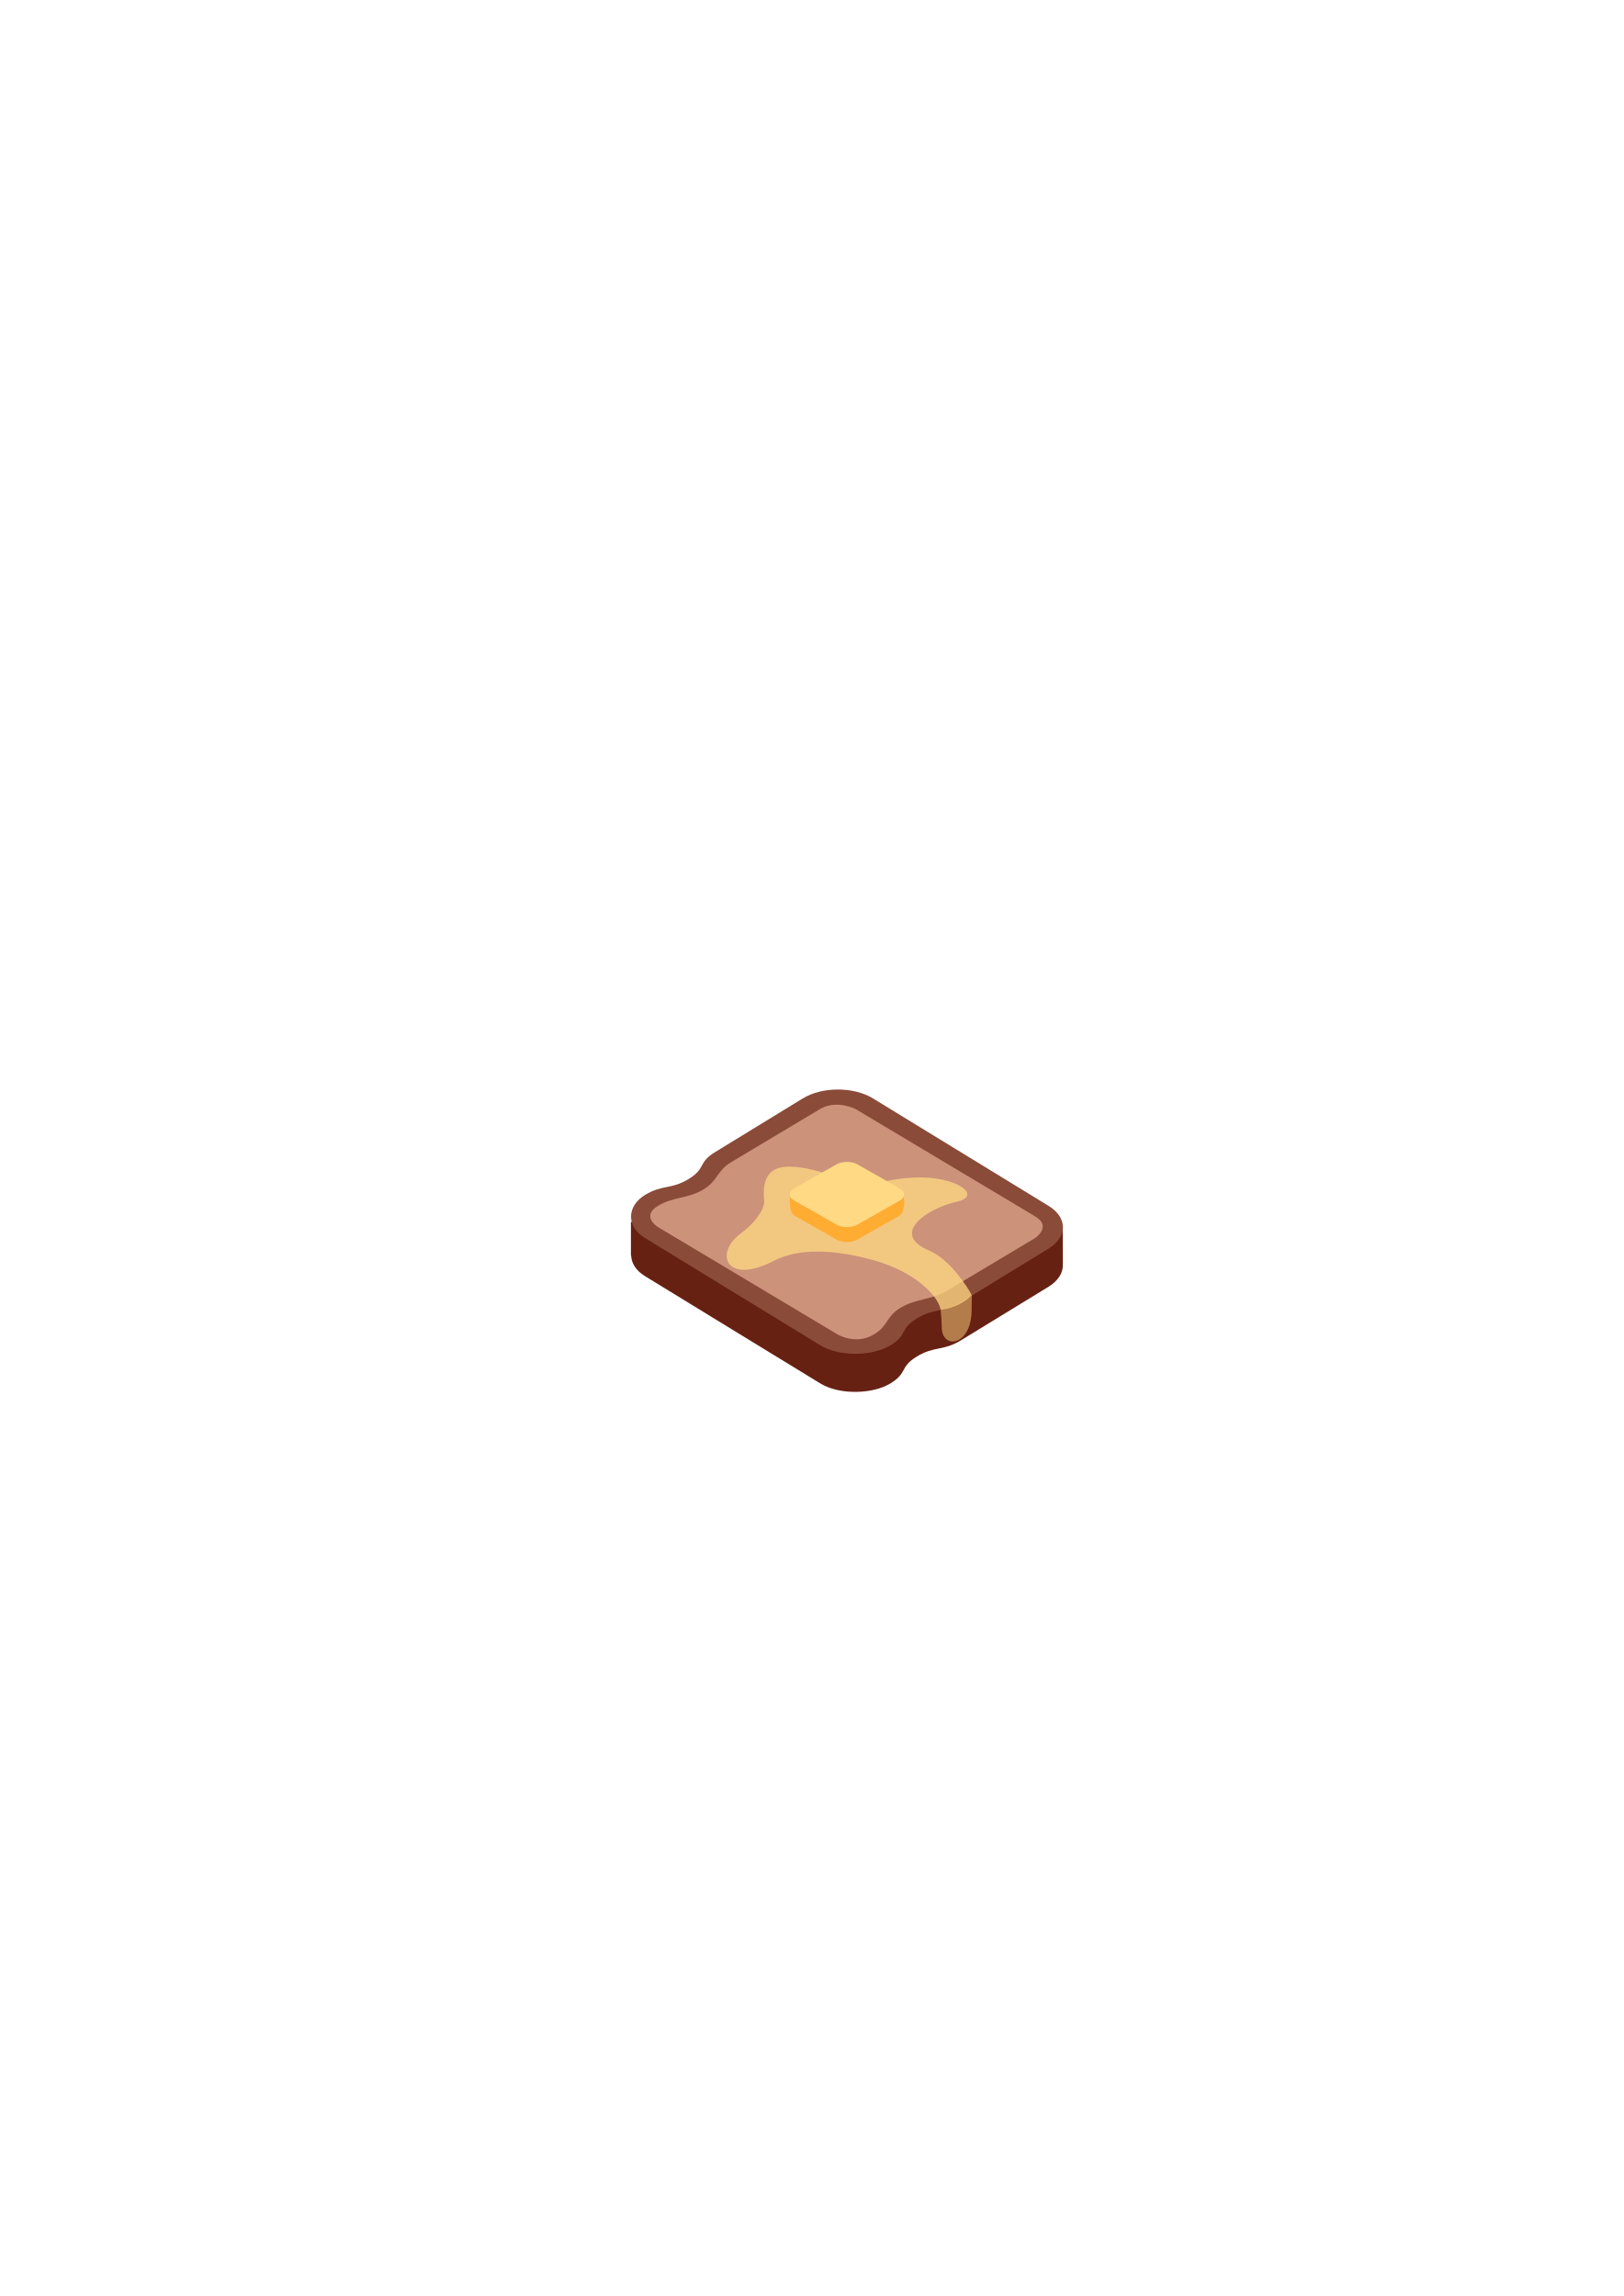
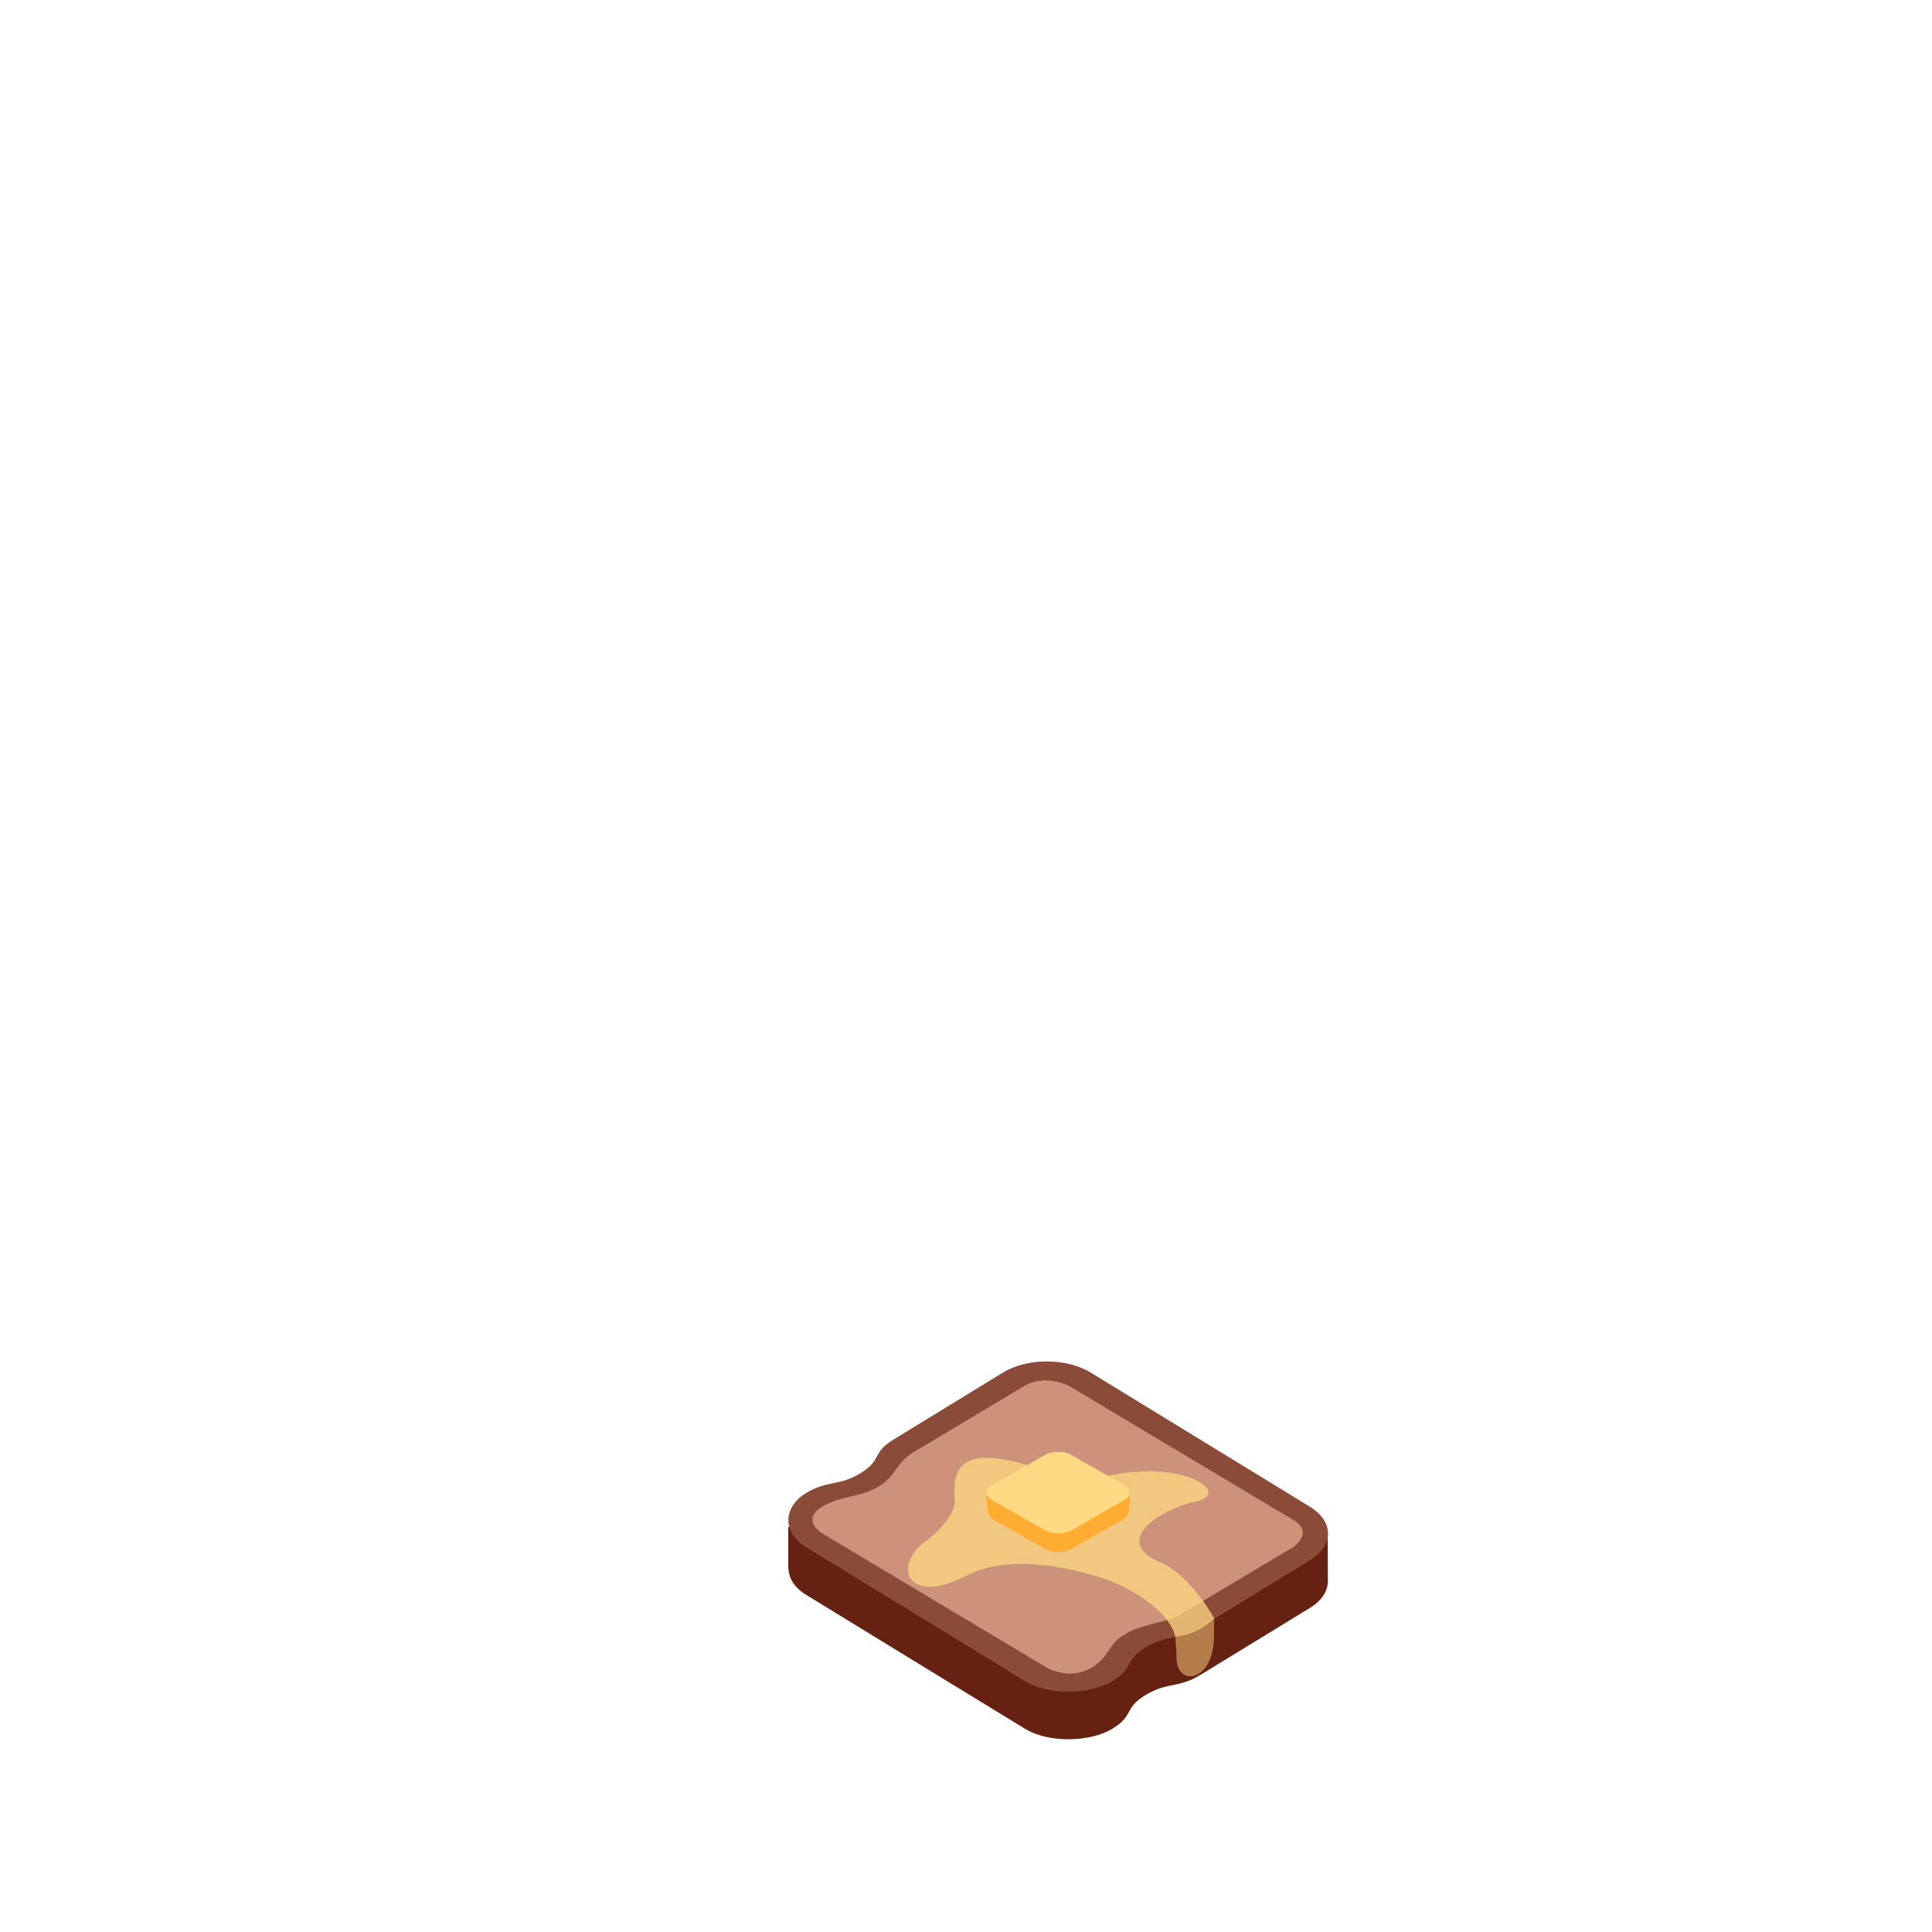
- <svg xmlns="http://www.w3.org/2000/svg" width="210mm" height="297mm" viewBox="0 0 210 297" version="1.1" id="svg8">
-   <defs id="defs2">
-     <clipPath clipPathUnits="userSpaceOnUse" id="clipPath1002">
-       <path fill="#ffac33" d="m 142.959,151.062 -3.655,-2.237 c -0.404,-0.247 -1.058,-0.247 -1.462,0 l -1.828,1.119 c -0.365,0.224 -0.183,0.335 -0.548,0.559 -0.365,0.224 -0.548,0.112 -0.914,0.335 -0.366,0.224 -0.404,0.647 0,0.895 l 3.655,2.237 c 0.404,0.247 1.097,0.224 1.462,0 0.366,-0.224 0.183,-0.335 0.548,-0.559 0.365,-0.223 0.548,-0.112 0.914,-0.335 0.366,-0.224 1.828,-1.119 1.828,-1.119 0.404,-0.247 0.404,-0.648 2.6e-4,-0.895 z" id="path1004" style="fill:#cc927a;fill-opacity:1;stroke-width:0.265" />
-     </clipPath>
-     <clipPath id="clipPath3083" clipPathUnits="userSpaceOnUse">
-       <g transform="translate(-0.009692)" id="g3097">
-         <ellipse transform="matrix(0.9945219,-0.1045285,-0.1045285,-0.9945219,0,0)" ry="1.086" rx="0.267" cy="-147.234" cx="63.147" id="ellipse3085" style="fill:#662113;fill-opacity:1;fill-rule:evenodd;stroke-width:0.265" />
-         <ellipse transform="matrix(0.9975641,-0.06975648,-0.06975648,-0.9975641,0,0)" style="fill:#662113;fill-opacity:1;fill-rule:evenodd;stroke-width:0.265" id="ellipse3087" cx="69.374" cy="-145.262" rx="0.267" ry="1.086" />
-         <ellipse transform="matrix(0.9993908,-0.0348995,-0.0348995,-0.9993908,0,0)" ry="1.086" rx="0.267" cy="-142.976" cx="75.54" id="ellipse3089" style="fill:#662113;fill-opacity:1;fill-rule:evenodd;stroke-width:0.265" />
-         <ellipse transform="matrix(0.9993908,0.0348995,0.0348995,-0.9993908,0,0)" style="fill:#662113;fill-opacity:1;fill-rule:evenodd;stroke-width:0.265" id="ellipse3091" cx="86.474" cy="-137.318" rx="0.267" ry="1.086" />
-         <ellipse transform="matrix(0.9975641,0.06975648,0.06975648,-0.9975641,0,0)" ry="1.086" rx="0.267" cy="-133.953" cx="92.344" id="ellipse3093" style="fill:#662113;fill-opacity:1;fill-rule:evenodd;stroke-width:0.265" />
-         <ellipse transform="matrix(0.9945219,0.1045285,0.1045285,-0.9945219,0,0)" style="fill:#662113;fill-opacity:1;fill-rule:evenodd;stroke-width:0.265" id="ellipse3095" cx="98.077" cy="-130.288" rx="0.267" ry="1.086" />
-       </g>
-     </clipPath>
-     <clipPath id="clipPath16" clipPathUnits="userSpaceOnUse">
-       <path id="path18" d="M 0,36 36,36 36,0 0,0 0,36 Z" />
-     </clipPath>
-   </defs>
+ <svg xmlns="http://www.w3.org/2000/svg" viewBox="0 0 200 200" version="1.1">
  <g id="layer1">
    <g transform="matrix(6.207477,0,0,6.207477,-849.6136,-828.7269)" id="g2456">
      <path fill="#f4900c" d="m 159.011,159.106 -8.996,-0.137 v 0.695 h 0.004 c 0.005,0.157 0.094,0.314 0.286,0.432 l 1.827,1.119 1.828,1.118 c 0.404,0.247 1.097,0.224 1.462,0 0.366,-0.224 0.183,-0.335 0.548,-0.559 0.365,-0.223 0.548,-0.112 0.914,-0.335 0.366,-0.224 1.828,-1.118 1.828,-1.118 0.201,-0.123 0.302,-0.285 0.302,-0.447 v -0.001 z" id="path913-4-7-3-8-1" style="fill:#662113;fill-opacity:1;stroke-width:0.265" />
      <path opacity="0.5" fill="#d3790d" d="m 156.47,160.802 c 0.002,0.121 0.017,0.124 0.021,0.367 0.008,0.473 0.635,0.387 0.623,-0.399 -0.001,-0.091 0.004,-0.27 0.004,-0.27 z" id="path1076-0-8-8-0-3" style="fill:#ffd983;fill-opacity:1;stroke-width:0.265" />
      <path fill="#ffac33" d="m 158.713,158.631 -3.655,-2.237 c -0.404,-0.247 -1.058,-0.247 -1.462,0 l -1.828,1.119 c -0.365,0.224 -0.183,0.335 -0.548,0.559 -0.365,0.224 -0.548,0.112 -0.914,0.335 -0.366,0.224 -0.404,0.647 0,0.895 l 3.655,2.237 c 0.404,0.247 1.097,0.224 1.462,0 0.366,-0.224 0.183,-0.335 0.548,-0.559 0.365,-0.223 0.548,-0.112 0.914,-0.335 0.366,-0.224 1.828,-1.119 1.828,-1.119 0.404,-0.247 0.404,-0.648 2.6e-4,-0.895 z" id="path915-8-3-3-7-6-8-6" style="fill:#8a4b38;fill-opacity:1;stroke-width:0.265" />
      <path fill="#ffd983" d="m 158.442,158.855 -3.742,-2.237 c 0,0 -0.399,-0.209 -0.749,0 l -1.842,1.101 c -0.317,0.189 -0.273,0.387 -0.59,0.576 -0.316,0.189 -0.619,0.146 -0.936,0.335 -0.374,0.224 0,0.448 0,0.448 l 3.742,2.237 c 0,0 0.374,0.223 0.748,0 0.317,-0.19 0.245,-0.37 0.561,-0.559 0.317,-0.19 0.647,-0.164 0.964,-0.353 0.317,-0.189 1.842,-1.101 1.842,-1.101 0,0 0.35,-0.238 5.3e-4,-0.447 z" id="path917-5-9-9-3-7" style="fill:#cc927a;fill-opacity:1;stroke-width:0.265" />
      <path fill="#d3790d" d="m 154.003,157.936 c -0.905,-0.26 -1.283,-0.116 -1.212,0.593 0.018,0.183 -0.229,0.492 -0.478,0.672 -0.579,0.418 -0.316,1.096 0.681,0.577 0.5,-0.26 1.235,-0.255 2.131,0.004 0.752,0.217 1.279,0.685 1.345,1.02 0.313,-0.043 0.505,-0.178 0.648,-0.303 -0.064,-0.138 -0.451,-0.75 -0.889,-0.934 -0.829,-0.348 -0.042,-0.881 0.572,-1.017 0.556,-0.124 -6.4e-4,-0.535 -0.848,-0.506 -0.847,0.029 -0.63,0.273 -1.949,-0.106 z" id="path1074-9-9-0-9-8" style="opacity:0.75;fill:#ffd983;fill-opacity:1;stroke-width:0.265" />
      <path fill="#ffac33" d="m 155.617,158.271 c 0.122,0.069 0.122,0.493 0,0.562 l -0.881,0.502 c -0.122,0.069 -0.319,0.069 -0.44,0 l -0.881,-0.502 c -0.122,-0.069 -0.122,-0.493 0,-0.562 l 0.881,-0.191 c 0.122,-0.069 0.319,-0.069 0.44,0 z" id="path1078-3-4-2-5-2" style="stroke-width:0.265" />
      <path fill="#ffd983" d="m 155.617,158.271 c 0.122,0.069 0.122,0.181 0,0.251 l -0.881,0.502 c -0.122,0.069 -0.319,0.069 -0.44,0 l -0.881,-0.502 c -0.122,-0.069 -0.122,-0.182 0,-0.251 l 0.881,-0.502 c 0.122,-0.069 0.319,-0.069 0.44,0 z" id="path1080-9-0-5-0-9" style="stroke-width:0.265" />
    </g>
  </g>
</svg>
